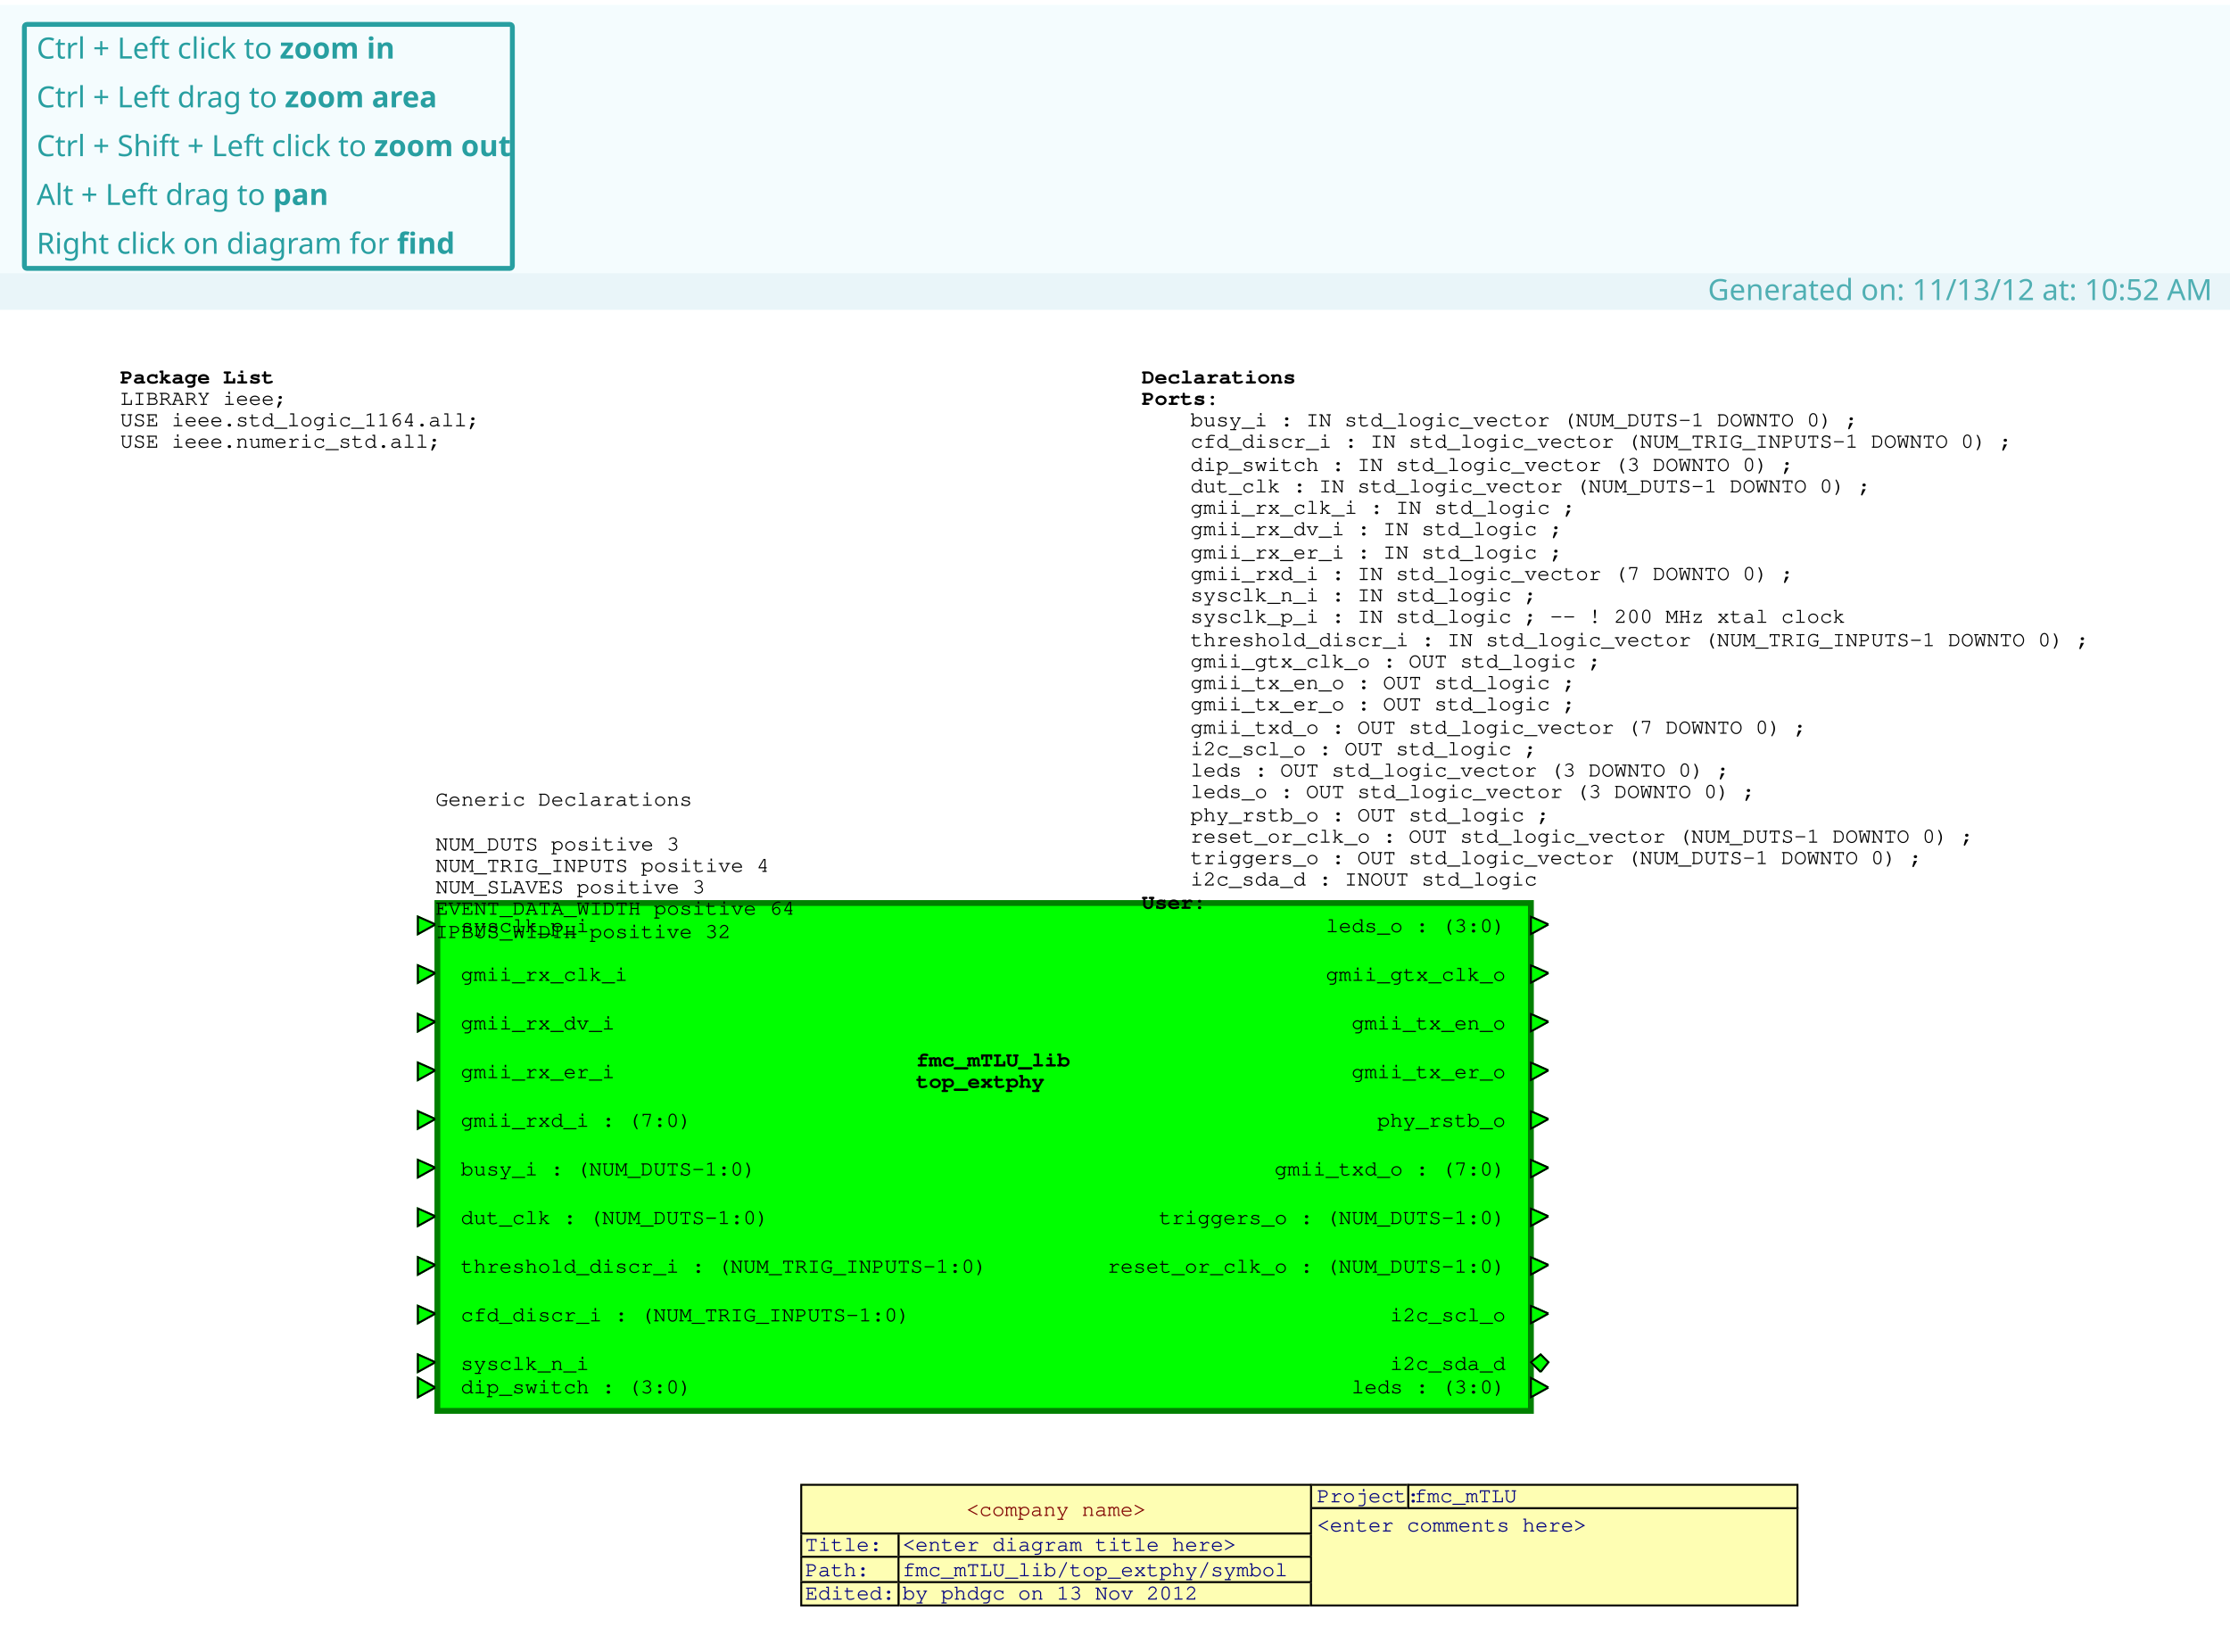
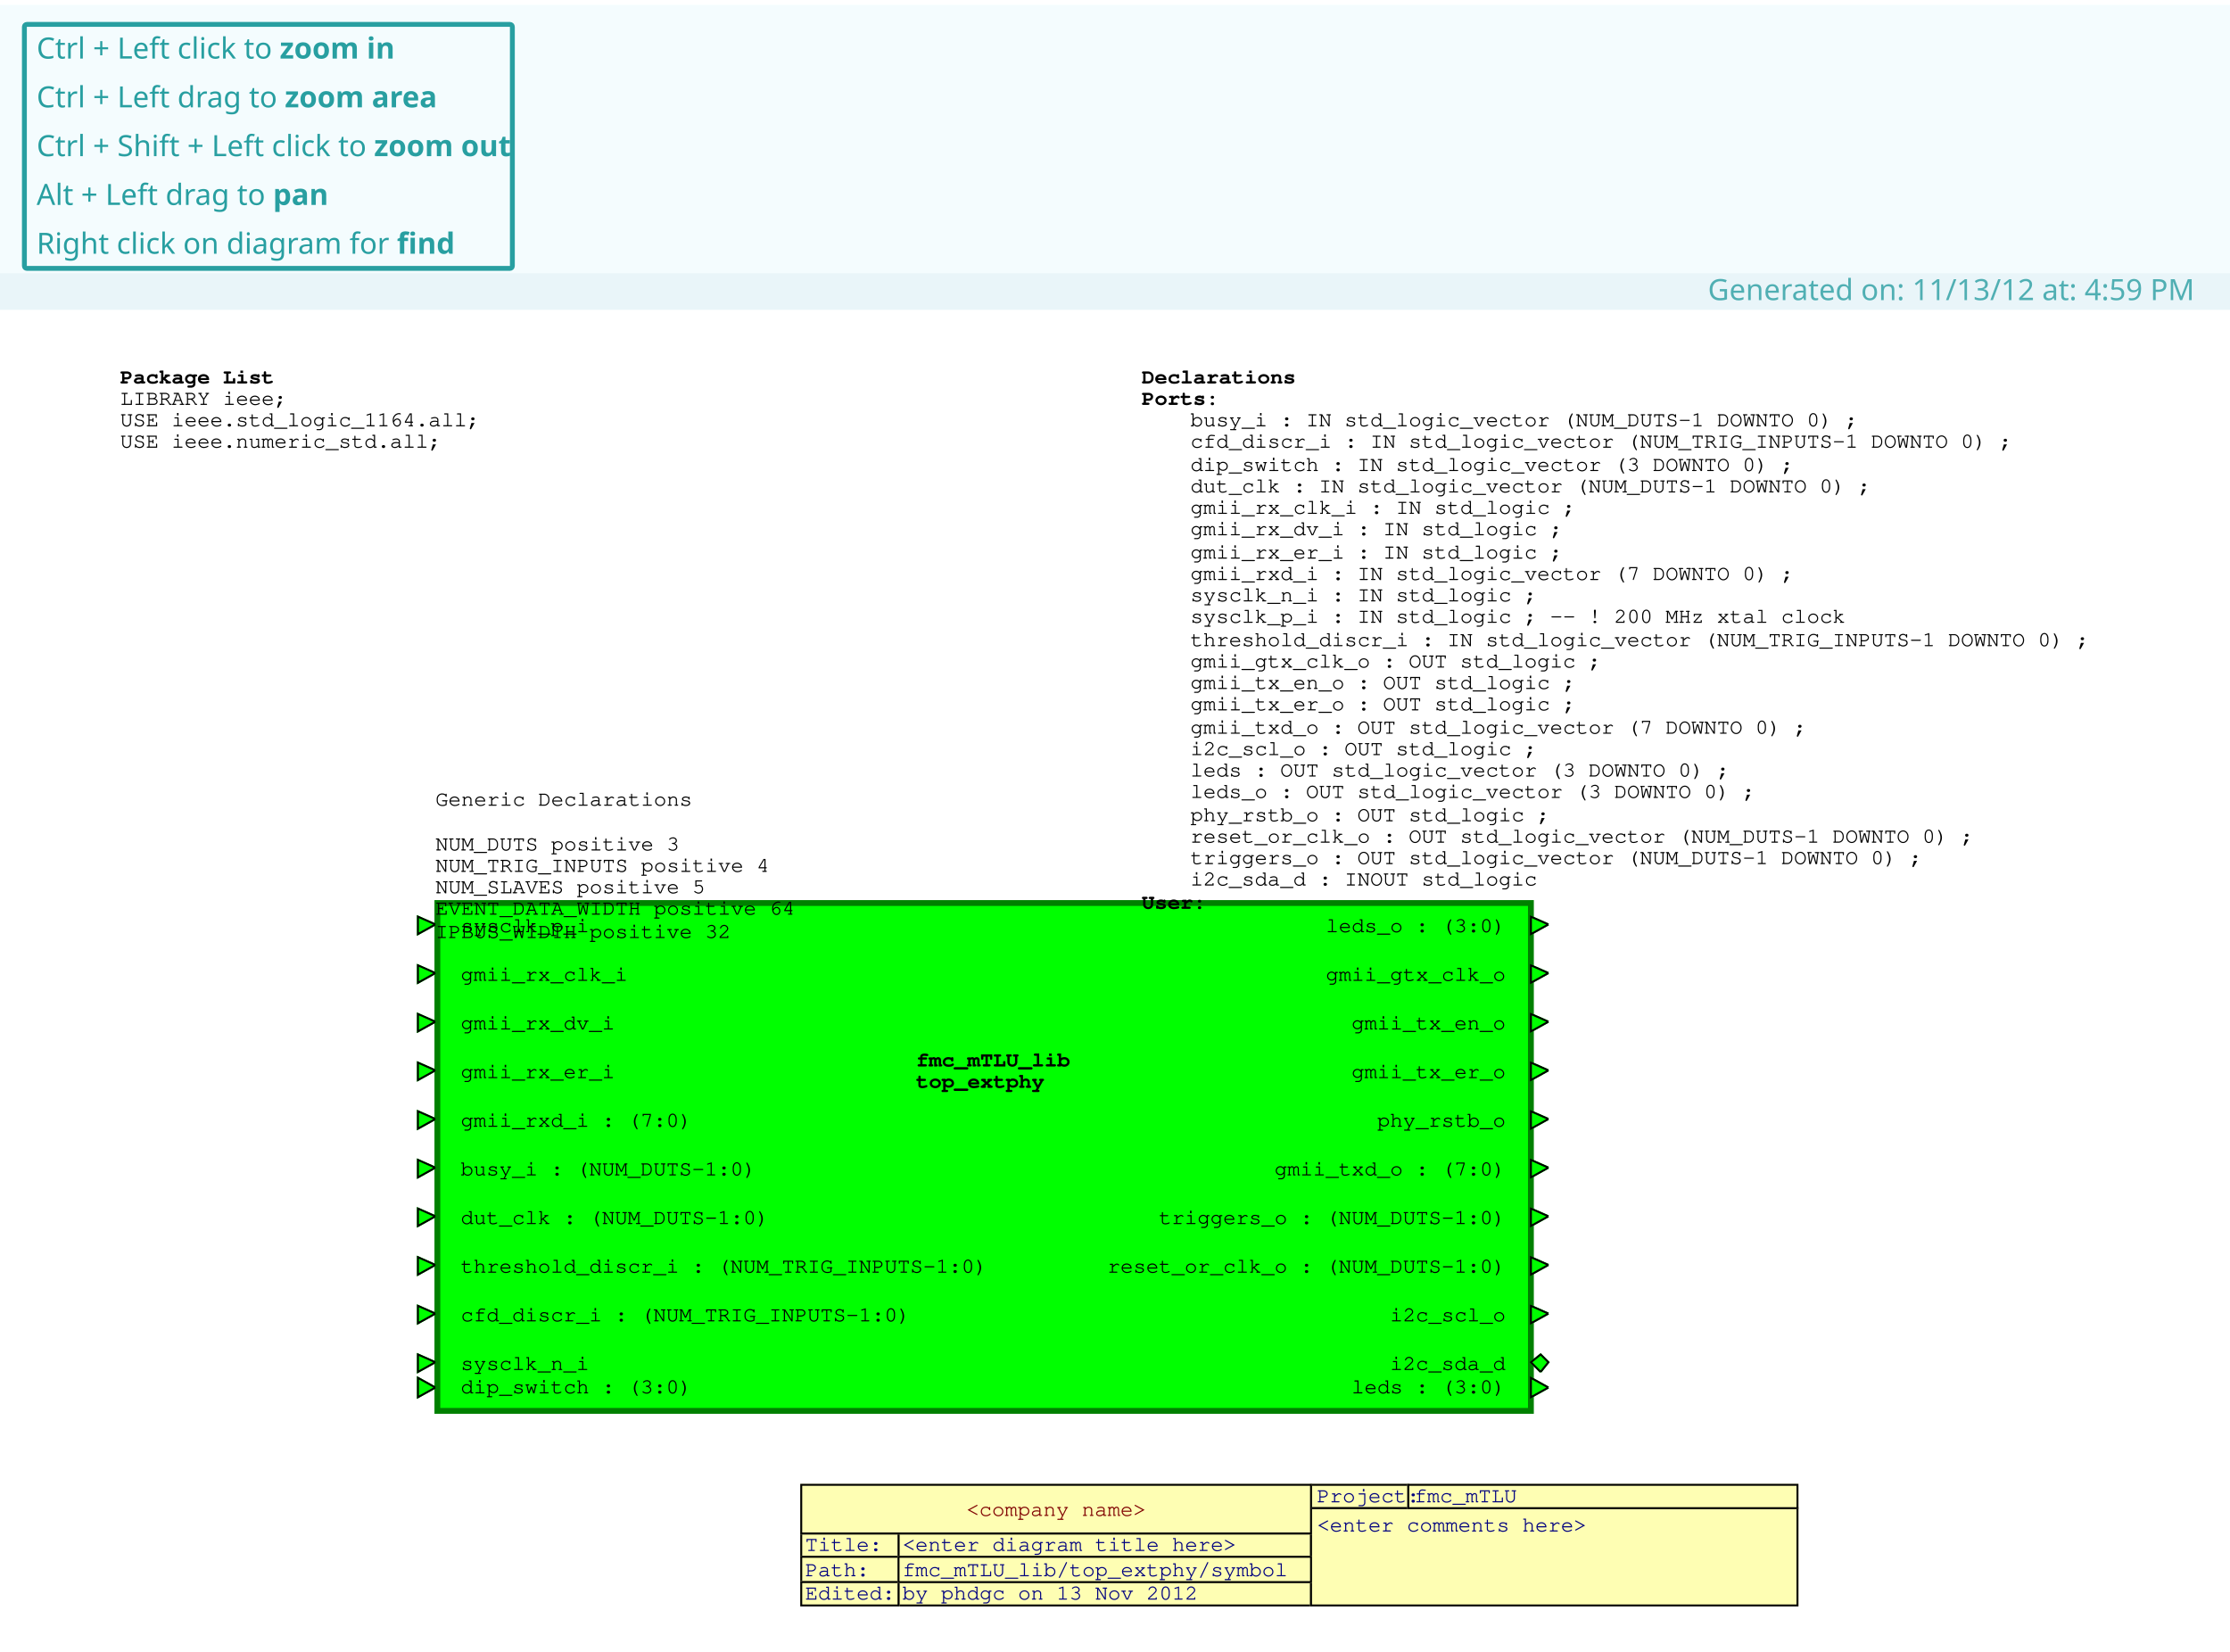
<svg xmlns="http://www.w3.org/2000/svg" xmlns:ns1="http://foo" width="100%" height="100%" viewBox="0 0 914 677" preserveAspectRatio="none" zoomAndPan="enable">
  <defs>
    <style type="text/css">
.allText {font-family:Sans-Serif;fill:darkcyan;}
.subTitleText {font-size:20;font-weight:bold;}
.normalText {font-size:15;}
.smallText {font-size:12;}
.boldText {font-weight:bold;}
.rightText {text-anchor:end;}
.centerText {text-anchor:middle;}
.dragRect {fill:darkcyan;stroke:none;opacity:0.4;}
</style>
    <symbol id="upArrow" overflow="visible" style="stroke:darkcyan;fill:darkcyan;stroke-width:1;" pointer-events="none">
      <polygon points="5,0 10,5 0,5 5,0" />
    </symbol>
    <symbol id="leftArrow" overflow="visible" style="stroke:darkcyan;fill:darkcyan;stroke-width:1;" pointer-events="none">
      <polygon points="0,5 5,0 5,10 0,5" />
    </symbol>
    <symbol id="rightArrow" overflow="visible" style="stroke:darkcyan;fill:darkcyan;stroke-width:1;" pointer-events="none">
      <polygon points="5,0 10,5 5,10 5,0" />
    </symbol>
    <symbol id="downArrow" overflow="visible" style="stroke:darkcyan;fill:darkcyan;stroke-width:1;" pointer-events="none">
      <polygon points="0,0 5,5 10,0 0,0" />
    </symbol>
  </defs>
  <svg id="mainMap" x="0" y="150" viewBox="0 0 1020 642" width="912" height="512">
    <ns1:menu id="HdsSvgMenu">
      <ns1:header>Custom Menu</ns1:header>
      <ns1:item action="ZoomIn">Zoom &amp;In</ns1:item>
      <ns1:item action="ZoomOut">Zoom &amp;Out</ns1:item>
      <ns1:item action="OriginalView">&amp;Zoom Full</ns1:item>
      <ns1:separator />
      <ns1:item action="Quality">Higher &amp;Quality</ns1:item>
      <ns1:separator />
      <ns1:item action="Find">&amp;Find...</ns1:item>
      <ns1:item action="FindAgain">Find &amp;Again</ns1:item>
      <ns1:separator />
      <ns1:item action="CopySVG">&amp;Copy SVG</ns1:item>
      <ns1:item action="ViewSVG">&amp;View SVG...</ns1:item>
      <ns1:item action="ViewSource">View Sourc&amp;e...</ns1:item>
      <ns1:item action="SaveAs">&amp;Save SVG As...</ns1:item>
      <ns1:separator />
      <ns1:item action="Help">&amp;Help...</ns1:item>
      <ns1:item action="About">About SVG Viewer...</ns1:item>
    </ns1:menu>
    <clipPath id="SVG_Clip">
      <rect x="0" y="0" width="1020" height="642" />
    </clipPath>
    <g id="hds_models" style="clip-path:url(#SVG_Clip)">
      <rect id="r0" stroke="rgb(0,255,0)" fill="rgb(0,255,0)" stroke-width="1px" stroke-dasharray="" y="276px" x="163px" width="562px" height="261px" rx="0" ry="0" />
      <rect id="r0" stroke="rgb(0,128,0)" fill="none" stroke-width="3px" stroke-dasharray="" y="276px" x="163px" width="562px" height="261px" rx="0" ry="0" />
      <rect id="r0" stroke="rgb(254,254,179)" fill="rgb(254,254,179)" stroke-width="1px" stroke-dasharray="" y="625px" x="400px" width="212px" height="12px" rx="0" ry="0" />
      <rect id="r0" stroke="rgb(0,0,0)" fill="none" stroke-width="1px" stroke-dasharray="" y="625px" x="400px" width="212px" height="12px" rx="0" ry="0" />
      <rect id="r0" stroke="rgb(254,254,179)" fill="rgb(254,254,179)" stroke-width="1px" stroke-dasharray="" y="575px" x="612px" width="50px" height="12px" rx="0" ry="0" />
      <rect id="r0" stroke="rgb(0,0,0)" fill="none" stroke-width="1px" stroke-dasharray="" y="575px" x="612px" width="50px" height="12px" rx="0" ry="0" />
      <rect id="r0" stroke="rgb(254,254,179)" fill="rgb(254,254,179)" stroke-width="1px" stroke-dasharray="" y="600px" x="400px" width="212px" height="12px" rx="0" ry="0" />
      <rect id="r0" stroke="rgb(0,0,0)" fill="none" stroke-width="1px" stroke-dasharray="" y="600px" x="400px" width="212px" height="12px" rx="0" ry="0" />
      <rect id="r0" stroke="rgb(254,254,179)" fill="rgb(254,254,179)" stroke-width="1px" stroke-dasharray="" y="600px" x="350px" width="50px" height="12px" rx="0" ry="0" />
      <rect id="r0" stroke="rgb(0,0,0)" fill="none" stroke-width="1px" stroke-dasharray="" y="600px" x="350px" width="50px" height="12px" rx="0" ry="0" />
      <rect id="r0" stroke="rgb(254,254,179)" fill="rgb(254,254,179)" stroke-width="1px" stroke-dasharray="" y="587px" x="612px" width="250px" height="50px" rx="0" ry="0" />
      <rect id="r0" stroke="rgb(0,0,0)" fill="none" stroke-width="1px" stroke-dasharray="" y="587px" x="612px" width="250px" height="50px" rx="0" ry="0" />
      <rect id="r0" stroke="rgb(254,254,179)" fill="rgb(254,254,179)" stroke-width="1px" stroke-dasharray="" y="575px" x="662px" width="200px" height="12px" rx="0" ry="0" />
      <rect id="r0" stroke="rgb(0,0,0)" fill="none" stroke-width="1px" stroke-dasharray="" y="575px" x="662px" width="200px" height="12px" rx="0" ry="0" />
      <rect id="r0" stroke="rgb(254,254,179)" fill="rgb(254,254,179)" stroke-width="1px" stroke-dasharray="" y="575px" x="350px" width="262px" height="25px" rx="0" ry="0" />
      <rect id="r0" stroke="rgb(0,0,0)" fill="none" stroke-width="1px" stroke-dasharray="" y="575px" x="350px" width="262px" height="25px" rx="0" ry="0" />
      <rect id="r0" stroke="rgb(254,254,179)" fill="rgb(254,254,179)" stroke-width="1px" stroke-dasharray="" y="612px" x="350px" width="50px" height="13px" rx="0" ry="0" />
      <rect id="r0" stroke="rgb(0,0,0)" fill="none" stroke-width="1px" stroke-dasharray="" y="612px" x="350px" width="50px" height="13px" rx="0" ry="0" />
      <rect id="r0" stroke="rgb(254,254,179)" fill="rgb(254,254,179)" stroke-width="1px" stroke-dasharray="" y="625px" x="350px" width="50px" height="12px" rx="0" ry="0" />
      <rect id="r0" stroke="rgb(0,0,0)" fill="none" stroke-width="1px" stroke-dasharray="" y="625px" x="350px" width="50px" height="12px" rx="0" ry="0" />
      <rect id="r0" stroke="rgb(254,254,179)" fill="rgb(254,254,179)" stroke-width="1px" stroke-dasharray="" y="612px" x="400px" width="212px" height="13px" rx="0" ry="0" />
      <rect id="r0" stroke="rgb(0,0,0)" fill="none" stroke-width="1px" stroke-dasharray="" y="612px" x="400px" width="212px" height="13px" rx="0" ry="0" />
      <polyline id="r0" stroke="rgb(0,255,0)" fill="rgb(0,255,0)" stroke-width="1px" stroke-dasharray="" points="162, 287,153, 292,153, 283,162, 287" />
      <polyline id="r0" stroke="rgb(0,0,0)" fill="none" stroke-width="1px" stroke-dasharray="" points="162, 287,153, 292,153, 283,162, 287" />
      <polyline id="r0" stroke="rgb(0,255,0)" fill="rgb(0,255,0)" stroke-width="1px" stroke-dasharray="" points="734, 287,725, 292,725, 283,734, 287" />
      <polyline id="r0" stroke="rgb(0,0,0)" fill="none" stroke-width="1px" stroke-dasharray="" points="734, 287,725, 292,725, 283,734, 287" />
      <polyline id="r0" stroke="rgb(0,255,0)" fill="rgb(0,255,0)" stroke-width="1px" stroke-dasharray="" points="734, 312,725, 317,725, 308,734, 312" />
      <polyline id="r0" stroke="rgb(0,0,0)" fill="none" stroke-width="1px" stroke-dasharray="" points="734, 312,725, 317,725, 308,734, 312" />
      <polyline id="r0" stroke="rgb(0,255,0)" fill="rgb(0,255,0)" stroke-width="1px" stroke-dasharray="" points="734, 337,725, 342,725, 333,734, 337" />
      <polyline id="r0" stroke="rgb(0,0,0)" fill="none" stroke-width="1px" stroke-dasharray="" points="734, 337,725, 342,725, 333,734, 337" />
      <polyline id="r0" stroke="rgb(0,255,0)" fill="rgb(0,255,0)" stroke-width="1px" stroke-dasharray="" points="734, 362,725, 367,725, 358,734, 362" />
      <polyline id="r0" stroke="rgb(0,0,0)" fill="none" stroke-width="1px" stroke-dasharray="" points="734, 362,725, 367,725, 358,734, 362" />
      <polyline id="r0" stroke="rgb(0,255,0)" fill="rgb(0,255,0)" stroke-width="1px" stroke-dasharray="" points="162, 312,153, 317,153, 308,162, 312" />
      <polyline id="r0" stroke="rgb(0,0,0)" fill="none" stroke-width="1px" stroke-dasharray="" points="162, 312,153, 317,153, 308,162, 312" />
      <polyline id="r0" stroke="rgb(0,255,0)" fill="rgb(0,255,0)" stroke-width="1px" stroke-dasharray="" points="162, 337,153, 342,153, 333,162, 337" />
      <polyline id="r0" stroke="rgb(0,0,0)" fill="none" stroke-width="1px" stroke-dasharray="" points="162, 337,153, 342,153, 333,162, 337" />
      <polyline id="r0" stroke="rgb(0,255,0)" fill="rgb(0,255,0)" stroke-width="1px" stroke-dasharray="" points="162, 362,153, 367,153, 358,162, 362" />
      <polyline id="r0" stroke="rgb(0,0,0)" fill="none" stroke-width="1px" stroke-dasharray="" points="162, 362,153, 367,153, 358,162, 362" />
      <polyline id="r0" stroke="rgb(0,255,0)" fill="rgb(0,255,0)" stroke-width="1px" stroke-dasharray="" points="162, 387,153, 392,153, 383,162, 387" />
      <polyline id="r0" stroke="rgb(0,0,0)" fill="none" stroke-width="1px" stroke-dasharray="" points="162, 387,153, 392,153, 383,162, 387" />
      <polyline id="r0" stroke="rgb(0,255,0)" fill="rgb(0,255,0)" stroke-width="1px" stroke-dasharray="" points="734, 387,725, 392,725, 383,734, 387" />
      <polyline id="r0" stroke="rgb(0,0,0)" fill="none" stroke-width="1px" stroke-dasharray="" points="734, 387,725, 392,725, 383,734, 387" />
      <polyline id="r0" stroke="rgb(0,255,0)" fill="rgb(0,255,0)" stroke-width="1px" stroke-dasharray="" points="734, 412,725, 417,725, 408,734, 412" />
      <polyline id="r0" stroke="rgb(0,0,0)" fill="none" stroke-width="1px" stroke-dasharray="" points="734, 412,725, 417,725, 408,734, 412" />
      <polyline id="r0" stroke="rgb(0,255,0)" fill="rgb(0,255,0)" stroke-width="1px" stroke-dasharray="" points="734, 437,725, 442,725, 433,734, 437" />
      <polyline id="r0" stroke="rgb(0,0,0)" fill="none" stroke-width="1px" stroke-dasharray="" points="734, 437,725, 442,725, 433,734, 437" />
      <polyline id="r0" stroke="rgb(0,255,0)" fill="rgb(0,255,0)" stroke-width="1px" stroke-dasharray="" points="162, 412,153, 417,153, 408,162, 412" />
      <polyline id="r0" stroke="rgb(0,0,0)" fill="none" stroke-width="1px" stroke-dasharray="" points="162, 412,153, 417,153, 408,162, 412" />
      <polyline id="r0" stroke="rgb(0,255,0)" fill="rgb(0,255,0)" stroke-width="1px" stroke-dasharray="" points="734, 462,725, 467,725, 458,734, 462" />
      <polyline id="r0" stroke="rgb(0,0,0)" fill="none" stroke-width="1px" stroke-dasharray="" points="734, 462,725, 467,725, 458,734, 462" />
      <polyline id="r0" stroke="rgb(0,255,0)" fill="rgb(0,255,0)" stroke-width="1px" stroke-dasharray="" points="162, 437,153, 442,153, 433,162, 437" />
      <polyline id="r0" stroke="rgb(0,0,0)" fill="none" stroke-width="1px" stroke-dasharray="" points="162, 437,153, 442,153, 433,162, 437" />
      <polyline id="r0" stroke="rgb(0,255,0)" fill="rgb(0,255,0)" stroke-width="1px" stroke-dasharray="" points="162, 462,153, 467,153, 458,162, 462" />
      <polyline id="r0" stroke="rgb(0,0,0)" fill="none" stroke-width="1px" stroke-dasharray="" points="162, 462,153, 467,153, 458,162, 462" />
      <polyline id="r0" stroke="rgb(0,255,0)" fill="rgb(0,255,0)" stroke-width="1px" stroke-dasharray="" points="162, 487,153, 492,153, 483,162, 487" />
      <polyline id="r0" stroke="rgb(0,0,0)" fill="none" stroke-width="1px" stroke-dasharray="" points="162, 487,153, 492,153, 483,162, 487" />
      <polyline id="r0" stroke="rgb(0,255,0)" fill="rgb(0,255,0)" stroke-width="1px" stroke-dasharray="" points="734, 487,725, 492,725, 483,734, 487" />
      <polyline id="r0" stroke="rgb(0,0,0)" fill="none" stroke-width="1px" stroke-dasharray="" points="734, 487,725, 492,725, 483,734, 487" />
      <polyline id="r0" stroke="rgb(0,255,0)" fill="rgb(0,255,0)" stroke-width="1px" stroke-dasharray="" points="730, 517,734, 512,730, 508,725, 512,730, 517" />
      <polyline id="r0" stroke="rgb(0,0,0)" fill="none" stroke-width="1px" stroke-dasharray="" points="730, 517,734, 512,730, 508,725, 512,730, 517" />
      <polyline id="r0" stroke="rgb(0,255,0)" fill="rgb(0,255,0)" stroke-width="1px" stroke-dasharray="" points="162, 512,153, 517,153, 508,162, 512" />
      <polyline id="r0" stroke="rgb(0,0,0)" fill="none" stroke-width="1px" stroke-dasharray="" points="162, 512,153, 517,153, 508,162, 512" />
      <polyline id="r0" stroke="rgb(0,255,0)" fill="rgb(0,255,0)" stroke-width="1px" stroke-dasharray="" points="734, 525,725, 530,725, 520,734, 525" />
      <polyline id="r0" stroke="rgb(0,0,0)" fill="none" stroke-width="1px" stroke-dasharray="" points="734, 525,725, 530,725, 520,734, 525" />
      <polyline id="r0" stroke="rgb(0,255,0)" fill="rgb(0,255,0)" stroke-width="1px" stroke-dasharray="" points="162, 525,153, 530,153, 520,162, 525" />
      <polyline id="r0" stroke="rgb(0,0,0)" fill="none" stroke-width="1px" stroke-dasharray="" points="162, 525,153, 530,153, 520,162, 525" />
      <text x="550" y="144" font-family="courier" fill="rgb(0,0,0)" font-size="11" text-anchor="start">threshold_discr_i : IN     std_logic_vector (NUM_TRIG_INPUTS-1 DOWNTO 0) ;</text>
      <text x="550" y="42" font-family="courier" fill="rgb(0,0,0)" font-size="11" text-anchor="start">cfd_discr_i       : IN     std_logic_vector (NUM_TRIG_INPUTS-1 DOWNTO 0) ;</text>
      <text x="409" y="360" font-family="courier" fill="rgb(0,0,0)" font-weight="800" font-size="11" text-anchor="start">fmc_mTLU_lib</text>
      <text x="550" y="222" font-family="courier" fill="rgb(0,0,0)" font-size="11" text-anchor="start">leds_o            : OUT    std_logic_vector (3 DOWNTO 0) ;</text>
      <text x="0" y="9" font-family="courier" fill="rgb(0,0,0)" font-weight="800" font-size="11" text-anchor="start">Package List</text>
      <text x="0" y="20" font-family="courier" fill="rgb(0,0,0)" font-size="11" text-anchor="start">LIBRARY ieee;</text>
      <text x="0" y="31" font-family="courier" fill="rgb(0,0,0)" font-size="11" text-anchor="start">USE ieee.std_logic_1164.all;</text>
      <text x="0" y="42" font-family="courier" fill="rgb(0,0,0)" font-size="11" text-anchor="start">USE ieee.numeric_std.all;</text>
      <text x="525" y="9" font-family="courier" fill="rgb(0,0,0)" font-weight="800" font-size="11" text-anchor="start">Declarations</text>
      <text x="525" y="20" font-family="courier" fill="rgb(0,0,0)" font-weight="800" font-size="11" text-anchor="start">Ports:</text>
      <text x="550" y="132" font-family="courier" fill="rgb(0,0,0)" font-size="11" text-anchor="start">sysclk_p_i        : IN     std_logic  ; -- ! 200 MHz xtal clock</text>
      <text x="550" y="155" font-family="courier" fill="rgb(0,0,0)" font-size="11" text-anchor="start">gmii_gtx_clk_o    : OUT    std_logic  ;</text>
      <text x="550" y="166" font-family="courier" fill="rgb(0,0,0)" font-size="11" text-anchor="start">gmii_tx_en_o      : OUT    std_logic  ;</text>
      <text x="550" y="177" font-family="courier" fill="rgb(0,0,0)" font-size="11" text-anchor="start">gmii_tx_er_o      : OUT    std_logic  ;</text>
      <text x="550" y="76" font-family="courier" fill="rgb(0,0,0)" font-size="11" text-anchor="start">gmii_rx_clk_i     : IN     std_logic  ;</text>
      <text x="550" y="87" font-family="courier" fill="rgb(0,0,0)" font-size="11" text-anchor="start">gmii_rx_dv_i      : IN     std_logic  ;</text>
      <text x="550" y="99" font-family="courier" fill="rgb(0,0,0)" font-size="11" text-anchor="start">gmii_rx_er_i      : IN     std_logic  ;</text>
      <text x="550" y="110" font-family="courier" fill="rgb(0,0,0)" font-size="11" text-anchor="start">gmii_rxd_i        : IN     std_logic_vector (7 DOWNTO 0) ;</text>
      <text x="550" y="189" font-family="courier" fill="rgb(0,0,0)" font-size="11" text-anchor="start">gmii_txd_o        : OUT    std_logic_vector (7 DOWNTO 0) ;</text>
      <text x="550" y="31" font-family="courier" fill="rgb(0,0,0)" font-size="11" text-anchor="start">busy_i            : IN     std_logic_vector (NUM_DUTS-1 DOWNTO 0) ;</text>
      <text x="550" y="65" font-family="courier" fill="rgb(0,0,0)" font-size="11" text-anchor="start">dut_clk           : IN     std_logic_vector (NUM_DUTS-1 DOWNTO 0) ;</text>
      <text x="550" y="200" font-family="courier" fill="rgb(0,0,0)" font-size="11" text-anchor="start">i2c_scl_o         : OUT    std_logic  ;</text>
      <text x="550" y="121" font-family="courier" fill="rgb(0,0,0)" font-size="11" text-anchor="start">sysclk_n_i        : IN     std_logic  ;</text>
      <text x="550" y="211" font-family="courier" fill="rgb(0,0,0)" font-size="11" text-anchor="start">leds              : OUT    std_logic_vector (3 DOWNTO 0) ;</text>
      <text x="550" y="54" font-family="courier" fill="rgb(0,0,0)" font-size="11" text-anchor="start">dip_switch        : IN     std_logic_vector (3 DOWNTO 0) ;</text>
      <text x="409" y="371" font-family="courier" fill="rgb(0,0,0)" font-weight="800" font-size="11" text-anchor="start">top_extphy</text>
      <text x="162" y="226" font-family="courier" fill="rgb(0,0,0)" font-size="11" text-anchor="start">Generic Declarations</text>
      <text x="162" y="237" font-family="courier" fill="rgb(0,0,0)" font-size="11" text-anchor="start" />
      <text x="162" y="249" font-family="courier" fill="rgb(0,0,0)" font-size="11" text-anchor="start">NUM_DUTS         positive 3   </text>
      <text x="162" y="260" font-family="courier" fill="rgb(0,0,0)" font-size="11" text-anchor="start">NUM_TRIG_INPUTS  positive 4   </text>
-       <text x="162" y="271" font-family="courier" fill="rgb(0,0,0)" font-size="11" text-anchor="start">NUM_SLAVES       positive 3   </text>
+       <text x="162" y="271" font-family="courier" fill="rgb(0,0,0)" font-size="11" text-anchor="start">NUM_SLAVES       positive 5   </text>
      <text x="162" y="282" font-family="courier" fill="rgb(0,0,0)" font-size="11" text-anchor="start">EVENT_DATA_WIDTH positive 64  </text>
      <text x="162" y="294" font-family="courier" fill="rgb(0,0,0)" font-size="11" text-anchor="start">IPBUS_WIDTH      positive 32  </text>
      <text x="175" y="291" font-family="courier" fill="rgb(0,0,0)" font-size="11" text-anchor="start">sysclk_p_i</text>
      <text x="175" y="316" font-family="courier" fill="rgb(0,0,0)" font-size="11" text-anchor="start">gmii_rx_clk_i</text>
      <text x="175" y="341" font-family="courier" fill="rgb(0,0,0)" font-size="11" text-anchor="start">gmii_rx_dv_i</text>
      <text x="175" y="366" font-family="courier" fill="rgb(0,0,0)" font-size="11" text-anchor="start">gmii_rx_er_i</text>
      <text x="175" y="391" font-family="courier" fill="rgb(0,0,0)" font-size="11" text-anchor="start">gmii_rxd_i : (7:0)</text>
      <text x="175" y="416" font-family="courier" fill="rgb(0,0,0)" font-size="11" text-anchor="start">busy_i : (NUM_DUTS-1:0)</text>
      <text x="175" y="441" font-family="courier" fill="rgb(0,0,0)" font-size="11" text-anchor="start">dut_clk : (NUM_DUTS-1:0)</text>
      <text x="525" y="279" font-family="courier" fill="rgb(0,0,0)" font-weight="800" font-size="11" text-anchor="start">User:</text>
      <text x="712" y="291" font-family="courier" fill="rgb(0,0,0)" font-size="11" text-anchor="end">leds_o : (3:0)</text>
      <text x="712" y="316" font-family="courier" fill="rgb(0,0,0)" font-size="11" text-anchor="end">gmii_gtx_clk_o</text>
      <text x="712" y="341" font-family="courier" fill="rgb(0,0,0)" font-size="11" text-anchor="end">gmii_tx_en_o</text>
      <text x="712" y="366" font-family="courier" fill="rgb(0,0,0)" font-size="11" text-anchor="end">gmii_tx_er_o</text>
      <text x="712" y="391" font-family="courier" fill="rgb(0,0,0)" font-size="11" text-anchor="end">phy_rstb_o</text>
      <text x="550" y="234" font-family="courier" fill="rgb(0,0,0)" font-size="11" text-anchor="start">phy_rstb_o        : OUT    std_logic  ;</text>
      <text x="712" y="416" font-family="courier" fill="rgb(0,0,0)" font-size="11" text-anchor="end">gmii_txd_o : (7:0)</text>
      <text x="712" y="441" font-family="courier" fill="rgb(0,0,0)" font-size="11" text-anchor="end">triggers_o : (NUM_DUTS-1:0)</text>
      <text x="550" y="256" font-family="courier" fill="rgb(0,0,0)" font-size="11" text-anchor="start">triggers_o        : OUT    std_logic_vector (NUM_DUTS-1 DOWNTO 0) ;</text>
      <text x="550" y="245" font-family="courier" fill="rgb(0,0,0)" font-size="11" text-anchor="start">reset_or_clk_o    : OUT    std_logic_vector (NUM_DUTS-1 DOWNTO 0) ;</text>
      <text x="550" y="267" font-family="courier" fill="rgb(0,0,0)" font-size="11" text-anchor="start">i2c_sda_d         : INOUT  std_logic </text>
      <text x="712" y="466" font-family="courier" fill="rgb(0,0,0)" font-size="11" text-anchor="end">reset_or_clk_o : (NUM_DUTS-1:0)</text>
      <text x="175" y="466" font-family="courier" fill="rgb(0,0,0)" font-size="11" text-anchor="start">threshold_discr_i : (NUM_TRIG_INPUTS-1:0)</text>
      <text x="175" y="491" font-family="courier" fill="rgb(0,0,0)" font-size="11" text-anchor="start">cfd_discr_i : (NUM_TRIG_INPUTS-1:0)</text>
      <text x="712" y="491" font-family="courier" fill="rgb(0,0,0)" font-size="11" text-anchor="end">i2c_scl_o</text>
      <text x="712" y="516" font-family="courier" fill="rgb(0,0,0)" font-size="11" text-anchor="end">i2c_sda_d</text>
      <text x="175" y="516" font-family="courier" fill="rgb(0,0,0)" font-size="11" text-anchor="start">sysclk_n_i</text>
      <text x="712" y="528" font-family="courier" fill="rgb(0,0,0)" font-size="11" text-anchor="end">leds : (3:0)</text>
      <text x="175" y="528" font-family="courier" fill="rgb(0,0,0)" font-size="11" text-anchor="start">dip_switch : (3:0)</text>
      <text x="402" y="634" font-family="courier" fill="rgb(0,0,127)" font-size="11" text-anchor="start">by phdgc on 13 Nov 2012</text>
      <text x="615" y="584" font-family="courier" fill="rgb(0,0,127)" font-size="11" text-anchor="start">Project:</text>
      <text x="402" y="609" font-family="courier" fill="rgb(0,0,127)" font-size="11" text-anchor="start">&lt;enter diagram title here&gt;</text>
      <text x="352" y="609" font-family="courier" fill="rgb(0,0,127)" font-size="11" text-anchor="start">Title:</text>
      <text x="615" y="599" font-family="courier" fill="rgb(0,0,127)" font-size="11" text-anchor="start">&lt;enter comments here&gt;</text>
      <text x="665" y="584" font-family="courier" fill="rgb(0,0,127)" font-size="11" text-anchor="start">fmc_mTLU</text>
      <text x="481" y="591" font-family="courier" fill="rgb(127,0,0)" font-size="11" text-anchor="middle">&lt;company name&gt;</text>
      <text x="352" y="622" font-family="courier" fill="rgb(0,0,127)" font-size="11" text-anchor="start">Path:</text>
      <text x="352" y="634" font-family="courier" fill="rgb(0,0,127)" font-size="11" text-anchor="start">Edited:</text>
      <text x="402" y="622" font-family="courier" fill="rgb(0,0,127)" font-size="11" text-anchor="start">fmc_mTLU_lib/top_extphy/symbol</text>
    </g>
  </svg>
  <g id="titlebox">
    <rect stroke="none" fill="rgb(255,255,255)" opacity="1" width="914" height="125" />
    <text class="allText smallText" x="15" y="24">Ctrl + Left click to <tspan style="font-weight:bold">zoom in</tspan>
    </text>
    <text class="allText smallText" x="15" y="44">Ctrl + Left drag to <tspan style="font-weight:bold">zoom area</tspan>
    </text>
    <text class="allText smallText" x="15" y="64">Ctrl + Shift + Left click to <tspan style="font-weight:bold">zoom out</tspan>
    </text>
    <text class="allText smallText" x="15" y="84">Alt + Left drag to <tspan style="font-weight:bold">pan</tspan>
    </text>
    <text class="allText smallText" x="15" y="104">Right click on diagram for <tspan style="font-weight:bold">find</tspan>
    </text>
    <rect stroke="darkcyan" fill="none" stroke-width="2px" x="10px" y="10px" width="200px" height="100px" rx="1" ry="1" />
    <g id="genTime" class="allText normalText">
-       <text class="allText smallText" x="700" y="123">Generated on: 11/13/12 at: 10:52 AM</text>
+       <text class="allText smallText" x="700" y="123">Generated on: 11/13/12 at:  4:59 PM</text>
    </g>
    <rect stroke="none" fill="rgb(200,240,250)" opacity="0.2" y="2" x="0" width="914" height="110" />
    <rect stroke="none" fill="rgb(200,230,240)" opacity="0.4" y="112" x="0" width="914" height="15" />
  </g>
</svg>
